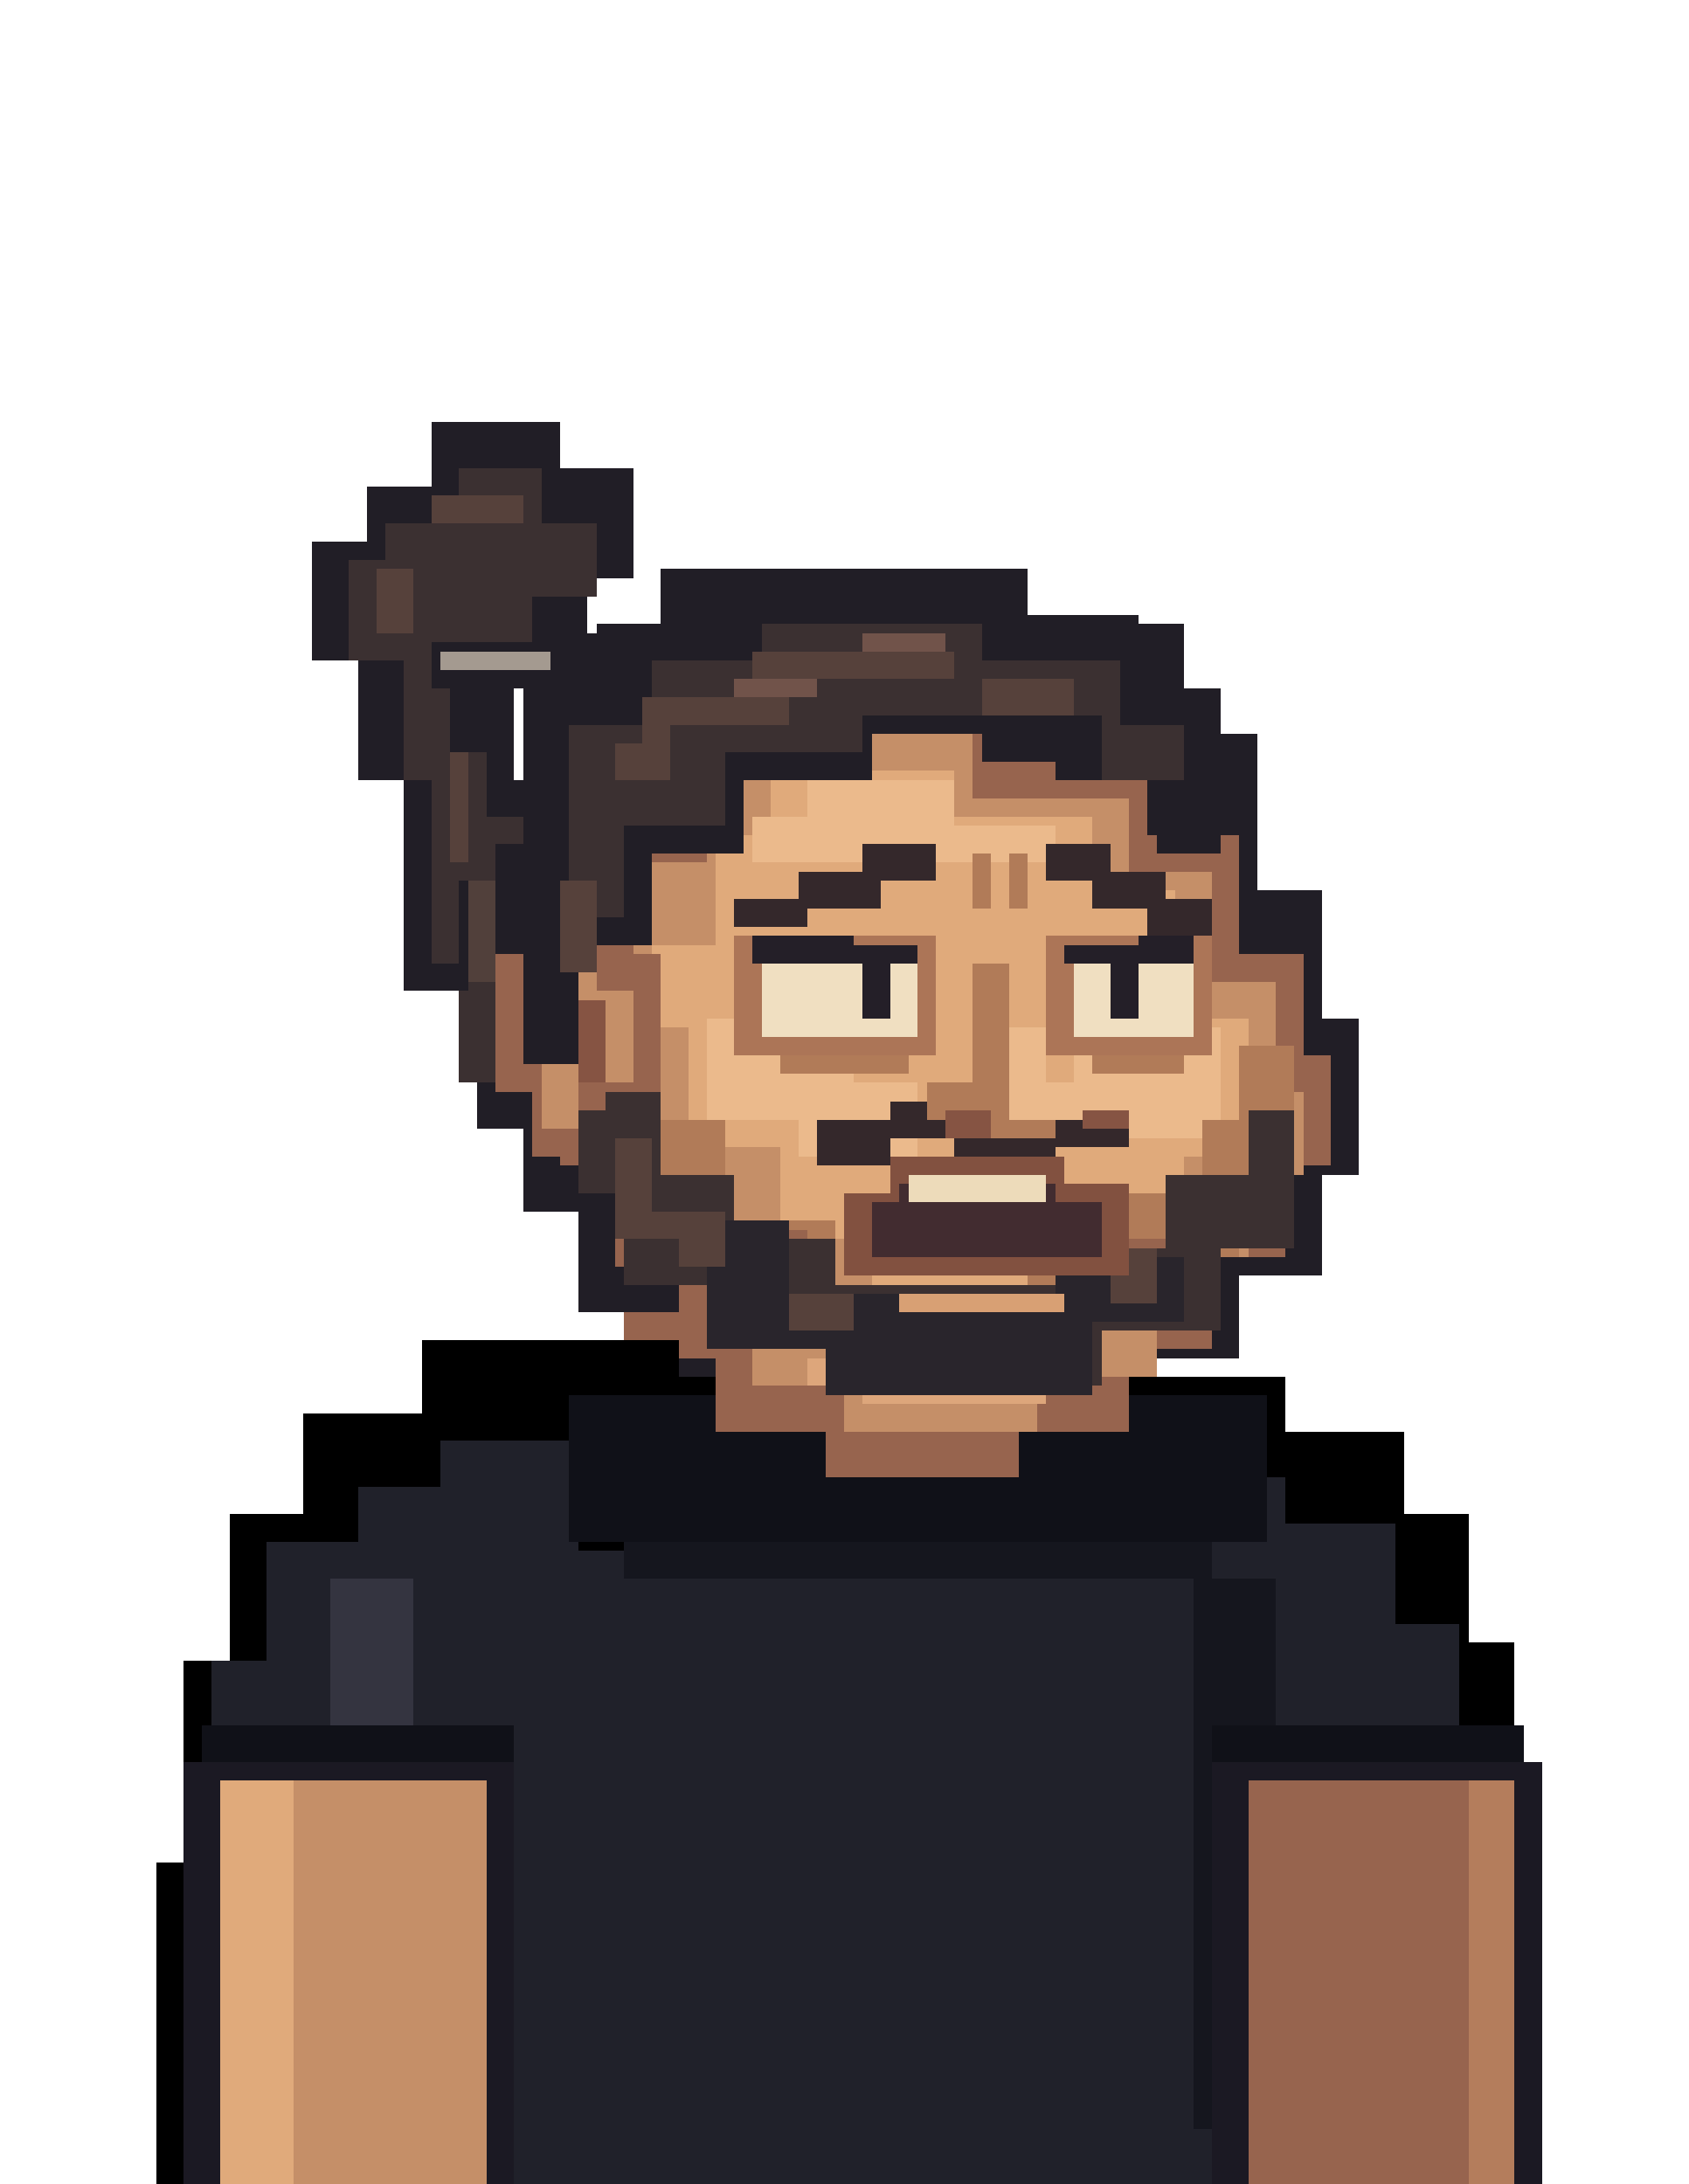
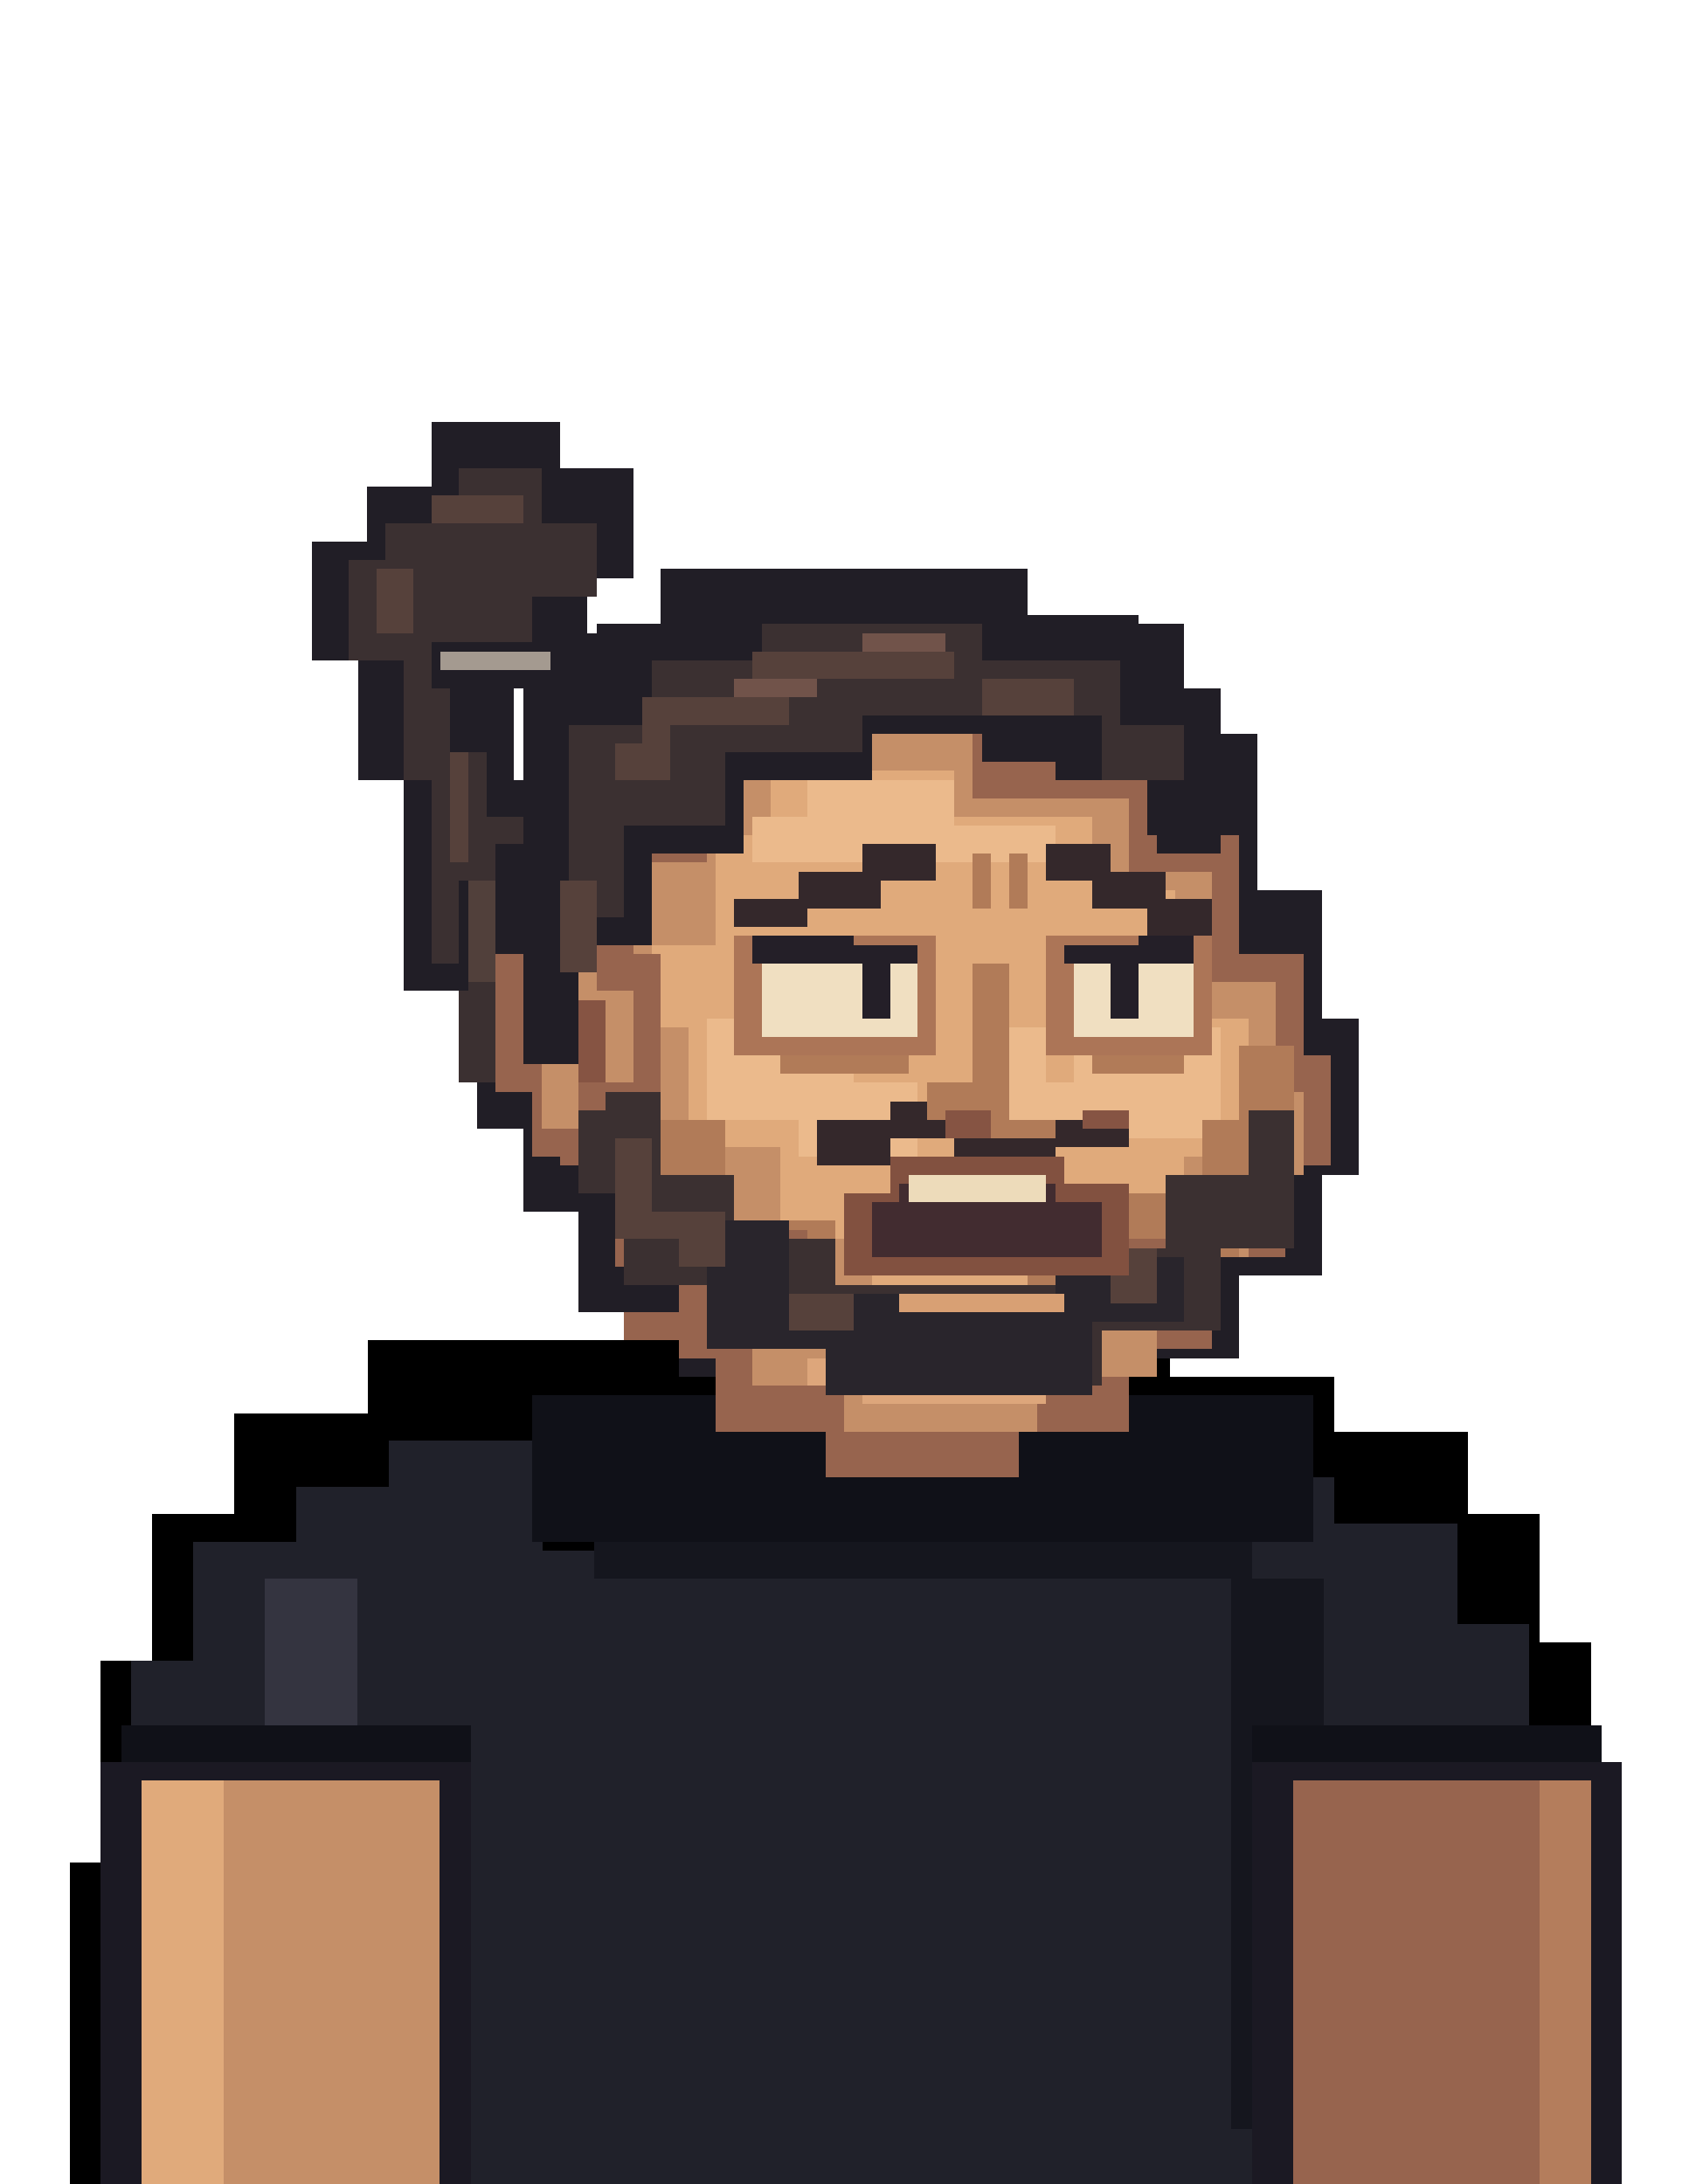
<svg xmlns="http://www.w3.org/2000/svg" width="552" height="714" viewBox="-12 -38 184 238" shape-rendering="crispEdges" data-expression="scared">
  <g id="neck" transform="translate(0 -20)">
    <path fill="#97644e" d="M56 118h58v24h7v16H49v-16h7z" />
    <path fill="#c58f68" d="M62 126h45v17h7v8H56v-8h6z" />
    <path fill="#dda67b" d="M66 134h35v10h7v3H66z" />
  </g>
-   <g id="casual-body">
+   <g id="casual-body" transform="translate(-10 0) scale(1.12 1)">
    <path d="M52 108h60v4h16v6h13v9h7v14h5v19h3v40H5v-35h3v-22h5v-16h8v-11h13v-8h18z" />
    <path fill="#20212a" d="M36 119h15v12h24v-4h17v5h22v-9h14v5h12v11h7v20h5v41H8v-35h3v-22h6v-13h10v-6h9z" />
    <path fill="#20212a" d="M31 126h16v12h27v-5h23v6h27v-9h10v14h7v22h5v34H31v-9h-9v-20h-5v-21h5v-14h9z" />
    <path fill="#20212a" d="M48 137h20v-3h8v5h20v4h14v14H96v7H71v-5H51v-8h-8v-8h5z" />
    <path fill="#20212a" d="M54 138h12v3h-12zM45 144h8v7h-5v-4h-3zM72 140h20v3H72z" />
    <path fill="#20212a" d="M21 131h8v12h-6v20h5v19h8v18H10v-34h4v-23h7zM132 139h7v22h7v39h-17v-19h-4v-16h7z" />
    <path fill="#20212a" d="M16 143h5v21h-5zM12 170h8v16h6v14H9v-25h3zM140 170h6v30h-7v-17h-4v-10h5z" />
    <path fill="#20212a" d="M27 135h6v20h5v17h-4v10h-6v-19h-4v-16h3zM119 145h9v17h-6v19h-6v-19h3z" />
    <path fill="#20212a" d="M32 133h6v19h-4v-10h-2zM38 160h6v16h-4v-9h-2zM127 134h5v12h-4v-5h-1z" />
    <path fill="#20212a" d="M48 165h15v4H49v4H37v-4h11zM90 168h24v4H93v3H71v-4h19zM45 183h30v4H55v4H37v-4h8zM107 186h19v5h-12v4H85v-4h22z" />
    <path fill="#20212a" d="M48 174h20v3H48zM76 177h30v3H76zM51 192h29v3H51zM100 182h12v3h-12z" />
    <path fill="#20212a" d="M33 193h7v7h-7zM120 193h9v7h-9zM80 197h29v3H80z" />
    <rect x="24" y="134" width="9" height="60" fill="#343440" />
    <rect x="118" y="134" width="9" height="60" fill="#15161e" />
    <rect x="10" y="150" width="34" height="4" fill="#101118" />
    <rect x="120" y="150" width="34" height="4" fill="#101118" />
    <rect x="8" y="154" width="36" height="48" fill="#1b1923" />
    <rect x="120" y="154" width="36" height="48" fill="#1b1923" />
    <rect x="12" y="156" width="29" height="46" fill="#c58f68" />
    <rect x="12" y="156" width="8" height="46" fill="#e0aa7b" />
    <rect x="124" y="156" width="29" height="46" fill="#97644e" />
    <rect x="148" y="156" width="5" height="46" fill="#b47d5c" />
    <rect x="50" y="114" width="76" height="16" fill="#101118" />
    <rect x="56" y="130" width="64" height="4" fill="#15161e" />
  </g>
  <g id="hair-back" transform="translate(0 -38)">
    <path fill="#211e26" d="M45 69h15v-7h40v6h17v12h8v27h-7v16h-9v7H51v-7H40v-17h-5V85h10z" />
    <path fill="#3b3031" d="M39 89h7v15h-4v14h-4v-14h-3V96h4zM111 82h7v23h-5v15h-6v-9h4z" />
    <path fill="#51403b" d="M39 96h3v11h-3z" />
  </g>
  <g id="ponytail" transform="translate(0 -38)">
    <path fill="#211e26" d="M28 53h7v-7h14v5h8v12h-5v10h-8v16h-5v19h-7V85h-5V72h-5V59h6z" />
    <path fill="#3b3031" d="M30 57h8v-6h9v6h6v8h-7v8h-9v12h-5V72h-6V61h4zM35 82h6v14h-3v9h-3z" />
    <path fill="#56413b" d="M35 54h10v3H35zM29 62h4v7h-4zM37 82h2v12h-2z" />
    <path fill="#211e26" d="M35 70h14v5H35z" />
    <path fill="#a49a90" d="M36 71h12v2H36z" />
  </g>
  <g id="head" transform="translate(0 -38)">
    <path fill="#211e26" d="M57 73h40v4h17v8h11v12h7v14h4v17h-4v11h-9v9h-14v6H76v-4H62v-7H51v-11h-6v-14h-3V99h6V85h9z" />
    <path fill="#97644e" d="M60 78h35v5h18v8h10v13h7v11h3v12h-5v10h-9v8h-13v5H78v-5H65v-7H55v-11h-6v-13h-3v-13h6V89h8z" />
    <path fill="#c58f68" d="M65 80h29v7h17v8h9v12h7v12h3v9h-6v9h-12v8H80v-5H68v-9H58v-12h-6v-15h5V94h8z" />
    <path fill="#e0aa7b" d="M72 84h20v5h15v8h9v14h8v15h-7v9h-13v5H83v-5H73v-10H63v-13h-4v-9h7V91h6z" />
    <path fill="#ebba8c" d="M76 85h16v5h11v4H70v-5h6zM65 111h16v7h7v8H75v-4H65zM105 112h16v12h-16z" />
    <path fill="#b17b58" d="M52 109h7v13h8v11h12v8H68v-6H58v-10h-6zM123 114h6v14h-6v9h-12v7h-11v-5h11v-9h8v-8h4z" />
  </g>
  <g id="double-chin" transform="translate(0 -38)">
    <path fill="#97644e" d="M62 134h14v8h28v-7h16v12h-9v9H99v5H78v-5H66v-8h-4z" />
    <path fill="#c58f68" d="M67 139h9v8h28v-6h10v9h-13v6H80v-5H70v-6h-3z" />
    <path fill="#dda67b" d="M76 148h26v5H82v-2h-6z" />
    <path fill="#ad7658" d="M72 143h7v3h23v-3h6v6H79v-2h-7z" />
  </g>
  <g id="ears" transform="translate(0 -38)">
    <path fill="#97644e" d="M46 99h9v5h5v16h-5v6h-9v-7h-4v-15h4z" />
    <path fill="#c58f68" d="M47 103h6v5h4v10h-6v5h-4z" />
    <path fill="#e0aa7b" d="M47 104h3v7h-3z" />
    <path fill="#865443" d="M51 109h3v9h-3z" />
  </g>
  <g id="hair-front" transform="translate(0 -38)">
    <path fill="#211e26" d="M45 90V76h8v-8h14v-5h30v4h15v8h9v18h-7v-8h-11v-5H83v5H69v8H59v10h-8v13h-6v-14h-3V92h3z" />
    <path fill="#3b3031" d="M50 79h9v-7h12v-4h24v4h15v7h7v6h-9v-7H82v4H67v8H56v10h-6z" />
    <path fill="#56413b" d="M58 76h12v-5h22v3H74v5H61v6h-6v-4h3zM95 74h10v4H95zM49 96h4v10h-4z" />
    <path fill="#71534a" d="M68 74h9v2h-9zM82 69h9v2h-9z" />
  </g>
  <g id="facial-hair" transform="translate(0 -38)">
    <path fill="#3b3031" d="M54 119h6v9h8v7h11v5h24v-4h12v-8h9v-7h5v15h-8v9h-13v6H78v-4H65v-7H56v-10h-5v-9h3z" />
    <path fill="#29252c" d="M65 133h9v8h29v-4h14v7h-10v8H78v-5H65z" />
    <path fill="#56413b" d="M55 124h4v8h8v6h-5v-3h-7zM74 141h7v4h-7zM109 136h5v6h-5z" />
    <path fill="#34282b" d="M77 122h8v-2h9v2h8v-1h9v4h-8v1H92v-2h-7v3h-8z" />
  </g>
  <g id="expression-brows" transform="translate(0 -38)">
    <path fill="#34282b" d="M68 98h7v-3h7v-3h8v4h-6v3h-8v2h-8zM102 92h7v3h6v3h5v4h-7v-3h-6v-3h-5z" />
    <path fill="#b17b58" d="M94 93h2v6h-2zM98 93h2v6h-2z" />
  </g>
  <g id="expression-eyes" transform="translate(0 -38)">
    <path fill="#ac7557" d="M68 102h22v13H68zM102 102h18v13h-18z" />
    <path fill="#f0dfc1" d="M71 104h17v9H71zM105 104h13v9h-13z" />
    <path fill="#241f28" d="M82 105h3v6h-3zM109 105h3v6h-3zM70 102h11v1h7v2H70zM104 103h8v-1h6v3h-14z" />
    <path fill="#b17b58" d="M73 115h14v2H73zM107 115h10v2h-10z" />
  </g>
  <g id="nose" transform="translate(0 -38)">
    <path fill="#b17b58" d="M94 105h4v13h5v6h-9v-2h-5v-4h5z" />
    <path fill="#ebba8c" d="M98 112h4v6h7v4H98z" />
    <path fill="#865443" d="M91 121h5v3h-5zM106 121h5v2h-5z" />
  </g>
  <g id="expression-mouth" transform="translate(0 -38)">
    <path fill="#825140" d="M85 126h19v3h7v10H80v-9h5z" />
    <path fill="#422c30" d="M86 129h17v2h5v6H83v-6h3z" />
    <path fill="#eddbba" d="M87 128h15v3H87z" />
    <path fill="#d8a074" d="M86 141h18v2H86z" />
  </g>
</svg>
